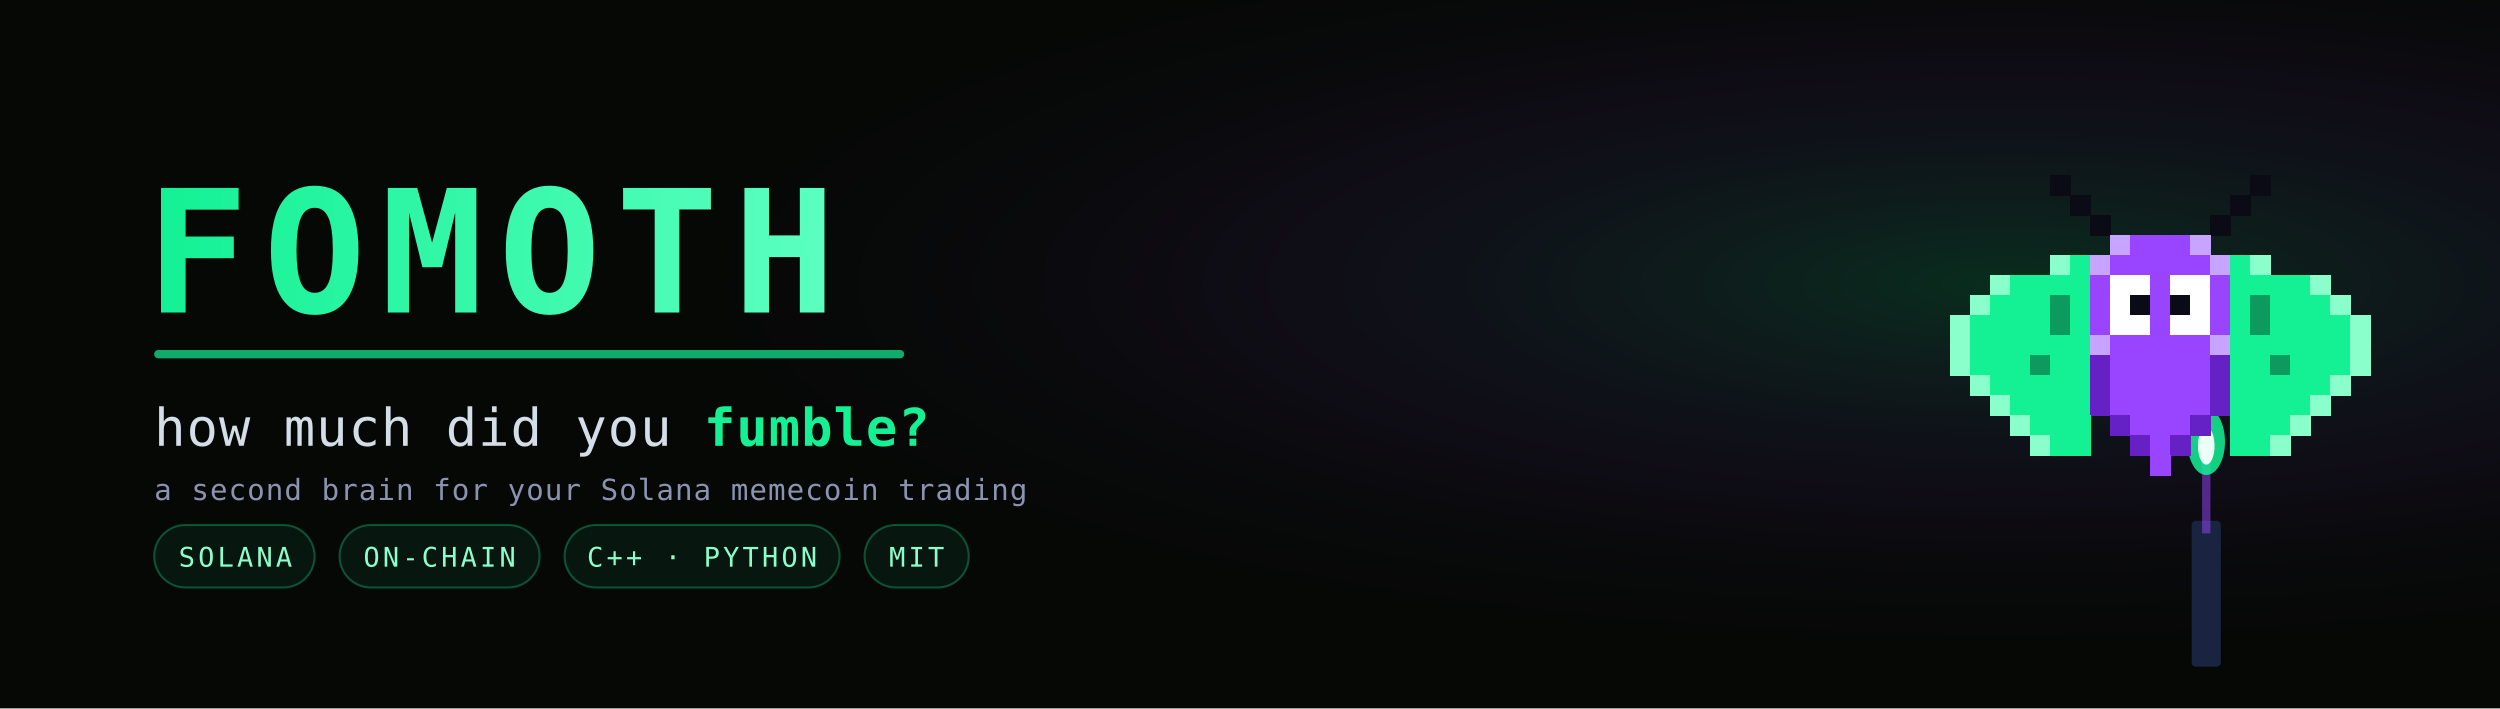
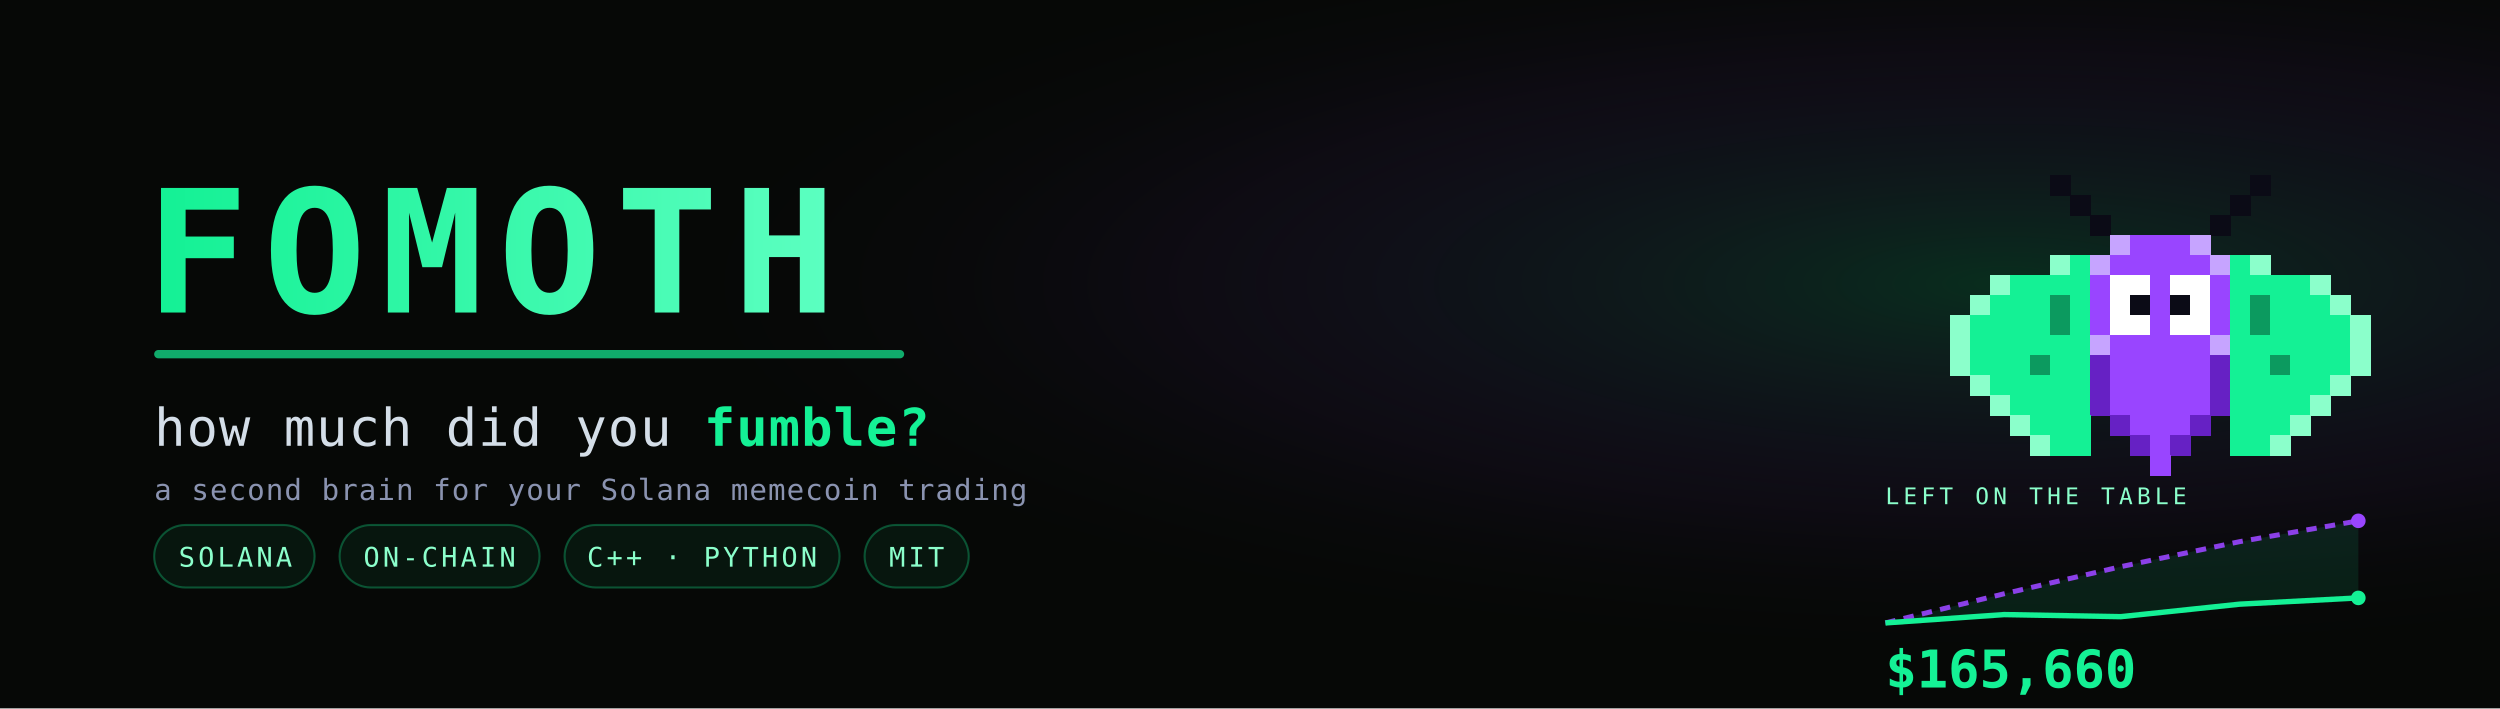
<svg xmlns="http://www.w3.org/2000/svg" viewBox="0 0 1200 340" width="1200" height="340" font-family="ui-monospace,Menlo,Consolas,monospace">
  <defs>
    <radialGradient id="glow" cx="80%" cy="40%" r="55%">
      <stop offset="0%" stop-color="#14F195" stop-opacity="0.16" />
      <stop offset="60%" stop-color="#9945FF" stop-opacity="0.05" />
      <stop offset="100%" stop-color="#060806" stop-opacity="0" />
    </radialGradient>
    <linearGradient id="title" x1="0" y1="0" x2="1" y2="0">
      <stop offset="0%" stop-color="#14F195" />
      <stop offset="100%" stop-color="#5BFFC0" />
    </linearGradient>
  </defs>
  <rect width="1200" height="340" fill="#060806" />
  <rect width="1200" height="340" fill="url(#glow)" />
  <text x="70" y="150" font-size="82" font-weight="800" letter-spacing="7" fill="url(#title)">FOMOTH</text>
  <rect x="74" y="168" width="360" height="4" rx="2" fill="#14F195" opacity="0.7" />
  <text x="74" y="214" font-size="25" letter-spacing="0.5" fill="#D4DEE8">how much did you <tspan fill="#14F195" font-weight="700">fumble?</tspan>
  </text>
  <text x="74" y="240" font-size="14" letter-spacing="0.5" fill="#8A93B0">a second brain for your Solana memecoin trading</text>
  <g>
    <rect x="74" y="252" width="77" height="30" rx="15" fill="rgba(20,241,149,0.06)" stroke="rgba(20,241,149,0.30)" />
    <text x="113" y="272" text-anchor="middle" font-family="ui-monospace,Menlo,Consolas,monospace" font-size="13" letter-spacing="1.5" fill="#8BFFCB">SOLANA</text>
  </g>
  <g>
    <rect x="163" y="252" width="96" height="30" rx="15" fill="rgba(20,241,149,0.06)" stroke="rgba(20,241,149,0.30)" />
    <text x="211" y="272" text-anchor="middle" font-family="ui-monospace,Menlo,Consolas,monospace" font-size="13" letter-spacing="1.5" fill="#8BFFCB">ON-CHAIN</text>
  </g>
  <g>
    <rect x="271" y="252" width="132" height="30" rx="15" fill="rgba(20,241,149,0.06)" stroke="rgba(20,241,149,0.30)" />
    <text x="337" y="272" text-anchor="middle" font-family="ui-monospace,Menlo,Consolas,monospace" font-size="13" letter-spacing="1.5" fill="#8BFFCB">C++ · PYTHON</text>
  </g>
  <g>
    <rect x="415" y="252" width="50" height="30" rx="15" fill="rgba(20,241,149,0.06)" stroke="rgba(20,241,149,0.30)" />
    <text x="440" y="272" text-anchor="middle" font-family="ui-monospace,Menlo,Consolas,monospace" font-size="13" letter-spacing="1.5" fill="#8BFFCB">MIT</text>
  </g>
-   <rect x="1052" y="250" width="14" height="70" rx="2" fill="#182440" />
-   <rect x="1057" y="214" width="4" height="42" fill="#9945FF" opacity="0.5" />
-   <ellipse cx="1059" cy="212" rx="9" ry="16" fill="#14F195" opacity="0.85" />
-   <ellipse cx="1059" cy="214" rx="4" ry="9" fill="#EAFFF5" />
+   <text x="905" y="242" font-size="11" letter-spacing="2" fill="#8BFFCB">LEFT ON THE TABLE</text>
+   <path d="M905,299 L962,285 L1018,272 L1075,260 L1132,250 L1132,287 L1075,290 L1018,296 L962,295 L905,299 Z" fill="#14F195" opacity="0.10" />
+   <polyline points="905,299 962,285 1018,272 1075,260 1132,250" fill="none" stroke="#9945FF" stroke-width="2.4" stroke-dasharray="5 4" opacity="0.9" />
+   <polyline points="905,299 962,295 1018,296 1075,290 1132,287" fill="none" stroke="#14F195" stroke-width="2.6" />
+   <circle cx="1132" cy="250" r="3.5" fill="#9945FF" />
+   <circle cx="1132" cy="287" r="3.5" fill="#14F195" />
+   <text x="905" y="330" font-size="25" font-weight="800" fill="#14F195">$165,660</text>
  <g shape-rendering="crispEdges">
    <rect x="984.0" y="84.0" width="9.9" height="9.9" fill="#0B0B16" />
    <rect x="1080.0" y="84.0" width="9.9" height="9.9" fill="#0B0B16" />
    <rect x="993.6" y="93.6" width="9.9" height="9.9" fill="#0B0B16" />
    <rect x="1070.4" y="93.6" width="9.9" height="9.9" fill="#0B0B16" />
    <rect x="1003.2" y="103.2" width="9.9" height="9.9" fill="#0B0B16" />
    <rect x="1060.8" y="103.2" width="9.9" height="9.9" fill="#0B0B16" />
    <rect x="1012.8" y="112.8" width="9.9" height="9.9" fill="#C6A4FF" />
    <rect x="1022.4" y="112.8" width="9.9" height="9.9" fill="#9945FF" />
    <rect x="1032.0" y="112.8" width="9.9" height="9.9" fill="#9945FF" />
    <rect x="1041.6" y="112.8" width="9.9" height="9.9" fill="#9945FF" />
    <rect x="1051.2" y="112.8" width="9.9" height="9.9" fill="#C6A4FF" />
    <rect x="984.0" y="122.4" width="9.9" height="9.9" fill="#8BFFCB" />
    <rect x="993.6" y="122.4" width="9.9" height="9.9" fill="#14F195" />
    <rect x="1003.2" y="122.4" width="9.9" height="9.9" fill="#C6A4FF" />
    <rect x="1012.8" y="122.4" width="9.9" height="9.9" fill="#9945FF" />
    <rect x="1022.4" y="122.4" width="9.9" height="9.9" fill="#9945FF" />
    <rect x="1032.0" y="122.4" width="9.9" height="9.9" fill="#9945FF" />
    <rect x="1041.6" y="122.4" width="9.9" height="9.9" fill="#9945FF" />
    <rect x="1051.2" y="122.4" width="9.9" height="9.9" fill="#9945FF" />
    <rect x="1060.8" y="122.4" width="9.9" height="9.9" fill="#C6A4FF" />
    <rect x="1070.4" y="122.4" width="9.9" height="9.9" fill="#14F195" />
    <rect x="1080.0" y="122.4" width="9.9" height="9.9" fill="#8BFFCB" />
    <rect x="955.2" y="132.0" width="9.9" height="9.9" fill="#8BFFCB" />
    <rect x="964.8" y="132.0" width="9.9" height="9.9" fill="#14F195" />
    <rect x="974.4" y="132.0" width="9.9" height="9.9" fill="#14F195" />
    <rect x="984.0" y="132.0" width="9.9" height="9.9" fill="#14F195" />
    <rect x="993.6" y="132.0" width="9.9" height="9.9" fill="#14F195" />
    <rect x="1003.2" y="132.0" width="9.9" height="9.9" fill="#9945FF" />
    <rect x="1012.8" y="132.0" width="9.9" height="9.9" fill="#FFFFFF" />
    <rect x="1022.4" y="132.0" width="9.9" height="9.9" fill="#FFFFFF" />
    <rect x="1032.0" y="132.0" width="9.9" height="9.9" fill="#9945FF" />
    <rect x="1041.6" y="132.0" width="9.9" height="9.9" fill="#FFFFFF" />
    <rect x="1051.2" y="132.0" width="9.9" height="9.9" fill="#FFFFFF" />
    <rect x="1060.8" y="132.0" width="9.9" height="9.9" fill="#9945FF" />
    <rect x="1070.4" y="132.0" width="9.9" height="9.9" fill="#14F195" />
    <rect x="1080.0" y="132.0" width="9.9" height="9.9" fill="#14F195" />
    <rect x="1089.6" y="132.0" width="9.9" height="9.9" fill="#14F195" />
    <rect x="1099.2" y="132.0" width="9.9" height="9.9" fill="#14F195" />
    <rect x="1108.8" y="132.0" width="9.9" height="9.9" fill="#8BFFCB" />
    <rect x="945.6" y="141.6" width="9.9" height="9.9" fill="#8BFFCB" />
    <rect x="955.2" y="141.6" width="9.9" height="9.9" fill="#14F195" />
    <rect x="964.8" y="141.6" width="9.9" height="9.9" fill="#14F195" />
    <rect x="974.4" y="141.6" width="9.9" height="9.9" fill="#14F195" />
    <rect x="984.0" y="141.6" width="9.9" height="9.9" fill="#0C9A5F" />
    <rect x="993.6" y="141.6" width="9.9" height="9.9" fill="#14F195" />
    <rect x="1003.2" y="141.6" width="9.9" height="9.9" fill="#9945FF" />
    <rect x="1012.8" y="141.6" width="9.9" height="9.9" fill="#FFFFFF" />
    <rect x="1022.4" y="141.6" width="9.9" height="9.9" fill="#0B0B16" />
    <rect x="1032.0" y="141.6" width="9.9" height="9.9" fill="#9945FF" />
    <rect x="1041.6" y="141.6" width="9.9" height="9.9" fill="#0B0B16" />
    <rect x="1051.2" y="141.6" width="9.9" height="9.9" fill="#FFFFFF" />
    <rect x="1060.8" y="141.6" width="9.9" height="9.9" fill="#9945FF" />
    <rect x="1070.4" y="141.6" width="9.9" height="9.9" fill="#14F195" />
    <rect x="1080.0" y="141.6" width="9.9" height="9.9" fill="#0C9A5F" />
    <rect x="1089.6" y="141.6" width="9.9" height="9.9" fill="#14F195" />
    <rect x="1099.2" y="141.6" width="9.9" height="9.9" fill="#14F195" />
    <rect x="1108.8" y="141.6" width="9.9" height="9.9" fill="#14F195" />
    <rect x="1118.4" y="141.6" width="9.9" height="9.9" fill="#8BFFCB" />
    <rect x="936.0" y="151.2" width="9.9" height="9.9" fill="#8BFFCB" />
    <rect x="945.6" y="151.2" width="9.9" height="9.9" fill="#14F195" />
    <rect x="955.2" y="151.2" width="9.9" height="9.9" fill="#14F195" />
    <rect x="964.8" y="151.2" width="9.9" height="9.9" fill="#14F195" />
    <rect x="974.4" y="151.2" width="9.9" height="9.9" fill="#14F195" />
    <rect x="984.0" y="151.2" width="9.9" height="9.9" fill="#0C9A5F" />
    <rect x="993.6" y="151.2" width="9.9" height="9.9" fill="#14F195" />
    <rect x="1003.2" y="151.2" width="9.9" height="9.9" fill="#9945FF" />
    <rect x="1012.8" y="151.2" width="9.9" height="9.9" fill="#FFFFFF" />
    <rect x="1022.4" y="151.2" width="9.9" height="9.9" fill="#FFFFFF" />
    <rect x="1032.0" y="151.2" width="9.9" height="9.9" fill="#9945FF" />
    <rect x="1041.6" y="151.2" width="9.9" height="9.9" fill="#FFFFFF" />
    <rect x="1051.2" y="151.2" width="9.9" height="9.9" fill="#FFFFFF" />
    <rect x="1060.8" y="151.2" width="9.9" height="9.9" fill="#9945FF" />
    <rect x="1070.4" y="151.2" width="9.9" height="9.9" fill="#14F195" />
    <rect x="1080.0" y="151.2" width="9.9" height="9.9" fill="#0C9A5F" />
    <rect x="1089.6" y="151.2" width="9.9" height="9.9" fill="#14F195" />
    <rect x="1099.2" y="151.2" width="9.9" height="9.9" fill="#14F195" />
    <rect x="1108.8" y="151.2" width="9.9" height="9.9" fill="#14F195" />
    <rect x="1118.4" y="151.2" width="9.9" height="9.9" fill="#14F195" />
    <rect x="1128.0" y="151.2" width="9.9" height="9.9" fill="#8BFFCB" />
    <rect x="936.0" y="160.8" width="9.9" height="9.9" fill="#8BFFCB" />
    <rect x="945.6" y="160.8" width="9.9" height="9.9" fill="#14F195" />
    <rect x="955.2" y="160.8" width="9.9" height="9.9" fill="#14F195" />
    <rect x="964.8" y="160.8" width="9.9" height="9.9" fill="#14F195" />
    <rect x="974.4" y="160.8" width="9.9" height="9.9" fill="#14F195" />
    <rect x="984.0" y="160.8" width="9.9" height="9.9" fill="#14F195" />
    <rect x="993.6" y="160.8" width="9.9" height="9.9" fill="#14F195" />
    <rect x="1003.2" y="160.8" width="9.9" height="9.9" fill="#C6A4FF" />
    <rect x="1012.8" y="160.8" width="9.9" height="9.9" fill="#9945FF" />
    <rect x="1022.4" y="160.8" width="9.9" height="9.9" fill="#9945FF" />
    <rect x="1032.0" y="160.8" width="9.9" height="9.9" fill="#9945FF" />
    <rect x="1041.6" y="160.8" width="9.9" height="9.9" fill="#9945FF" />
    <rect x="1051.2" y="160.8" width="9.9" height="9.9" fill="#9945FF" />
    <rect x="1060.8" y="160.8" width="9.9" height="9.9" fill="#C6A4FF" />
    <rect x="1070.4" y="160.8" width="9.9" height="9.9" fill="#14F195" />
    <rect x="1080.0" y="160.8" width="9.9" height="9.9" fill="#14F195" />
    <rect x="1089.6" y="160.8" width="9.9" height="9.9" fill="#14F195" />
    <rect x="1099.2" y="160.8" width="9.9" height="9.9" fill="#14F195" />
    <rect x="1108.8" y="160.8" width="9.9" height="9.9" fill="#14F195" />
    <rect x="1118.4" y="160.8" width="9.9" height="9.9" fill="#14F195" />
    <rect x="1128.0" y="160.8" width="9.9" height="9.9" fill="#8BFFCB" />
    <rect x="936.0" y="170.4" width="9.9" height="9.9" fill="#8BFFCB" />
    <rect x="945.6" y="170.4" width="9.9" height="9.9" fill="#14F195" />
    <rect x="955.2" y="170.4" width="9.9" height="9.9" fill="#14F195" />
    <rect x="964.8" y="170.4" width="9.9" height="9.9" fill="#14F195" />
    <rect x="974.4" y="170.4" width="9.9" height="9.9" fill="#0C9A5F" />
    <rect x="984.0" y="170.4" width="9.9" height="9.9" fill="#14F195" />
    <rect x="993.6" y="170.4" width="9.9" height="9.9" fill="#14F195" />
    <rect x="1003.2" y="170.4" width="9.9" height="9.9" fill="#6621C4" />
    <rect x="1012.8" y="170.4" width="9.9" height="9.9" fill="#9945FF" />
    <rect x="1022.4" y="170.4" width="9.9" height="9.9" fill="#9945FF" />
    <rect x="1032.0" y="170.4" width="9.9" height="9.9" fill="#9945FF" />
    <rect x="1041.6" y="170.4" width="9.9" height="9.9" fill="#9945FF" />
    <rect x="1051.2" y="170.4" width="9.9" height="9.9" fill="#9945FF" />
    <rect x="1060.8" y="170.4" width="9.9" height="9.9" fill="#6621C4" />
    <rect x="1070.4" y="170.4" width="9.9" height="9.9" fill="#14F195" />
    <rect x="1080.0" y="170.4" width="9.9" height="9.9" fill="#14F195" />
    <rect x="1089.6" y="170.4" width="9.9" height="9.9" fill="#0C9A5F" />
    <rect x="1099.2" y="170.4" width="9.9" height="9.9" fill="#14F195" />
    <rect x="1108.8" y="170.4" width="9.9" height="9.9" fill="#14F195" />
    <rect x="1118.4" y="170.4" width="9.9" height="9.9" fill="#14F195" />
    <rect x="1128.0" y="170.4" width="9.9" height="9.9" fill="#8BFFCB" />
    <rect x="945.6" y="180.0" width="9.9" height="9.9" fill="#8BFFCB" />
    <rect x="955.2" y="180.0" width="9.9" height="9.9" fill="#14F195" />
    <rect x="964.8" y="180.0" width="9.9" height="9.9" fill="#14F195" />
    <rect x="974.4" y="180.0" width="9.9" height="9.9" fill="#14F195" />
    <rect x="984.0" y="180.0" width="9.9" height="9.9" fill="#14F195" />
    <rect x="993.6" y="180.0" width="9.9" height="9.9" fill="#14F195" />
    <rect x="1003.2" y="180.0" width="9.9" height="9.9" fill="#6621C4" />
    <rect x="1012.8" y="180.0" width="9.9" height="9.9" fill="#9945FF" />
    <rect x="1022.4" y="180.0" width="9.9" height="9.9" fill="#9945FF" />
    <rect x="1032.0" y="180.0" width="9.9" height="9.9" fill="#9945FF" />
    <rect x="1041.6" y="180.0" width="9.9" height="9.9" fill="#9945FF" />
    <rect x="1051.2" y="180.0" width="9.9" height="9.9" fill="#9945FF" />
    <rect x="1060.8" y="180.0" width="9.9" height="9.9" fill="#6621C4" />
    <rect x="1070.4" y="180.0" width="9.9" height="9.9" fill="#14F195" />
    <rect x="1080.0" y="180.0" width="9.9" height="9.9" fill="#14F195" />
    <rect x="1089.6" y="180.0" width="9.9" height="9.9" fill="#14F195" />
    <rect x="1099.2" y="180.0" width="9.9" height="9.9" fill="#14F195" />
    <rect x="1108.8" y="180.0" width="9.9" height="9.9" fill="#14F195" />
    <rect x="1118.4" y="180.0" width="9.9" height="9.9" fill="#8BFFCB" />
    <rect x="955.2" y="189.6" width="9.9" height="9.9" fill="#8BFFCB" />
    <rect x="964.8" y="189.6" width="9.9" height="9.9" fill="#14F195" />
    <rect x="974.4" y="189.6" width="9.9" height="9.9" fill="#14F195" />
    <rect x="984.0" y="189.6" width="9.9" height="9.9" fill="#14F195" />
    <rect x="993.6" y="189.6" width="9.9" height="9.9" fill="#14F195" />
    <rect x="1003.2" y="189.6" width="9.9" height="9.9" fill="#6621C4" />
    <rect x="1012.8" y="189.6" width="9.9" height="9.9" fill="#9945FF" />
    <rect x="1022.4" y="189.6" width="9.9" height="9.9" fill="#9945FF" />
    <rect x="1032.0" y="189.6" width="9.9" height="9.9" fill="#9945FF" />
    <rect x="1041.6" y="189.6" width="9.9" height="9.9" fill="#9945FF" />
    <rect x="1051.2" y="189.6" width="9.9" height="9.9" fill="#9945FF" />
    <rect x="1060.8" y="189.6" width="9.9" height="9.9" fill="#6621C4" />
    <rect x="1070.4" y="189.6" width="9.9" height="9.9" fill="#14F195" />
    <rect x="1080.0" y="189.6" width="9.9" height="9.9" fill="#14F195" />
    <rect x="1089.6" y="189.6" width="9.9" height="9.9" fill="#14F195" />
    <rect x="1099.2" y="189.6" width="9.9" height="9.9" fill="#14F195" />
    <rect x="1108.8" y="189.6" width="9.9" height="9.9" fill="#8BFFCB" />
    <rect x="964.8" y="199.2" width="9.9" height="9.9" fill="#8BFFCB" />
    <rect x="974.4" y="199.2" width="9.9" height="9.9" fill="#14F195" />
    <rect x="984.0" y="199.2" width="9.9" height="9.9" fill="#14F195" />
    <rect x="993.6" y="199.2" width="9.9" height="9.9" fill="#14F195" />
    <rect x="1012.8" y="199.2" width="9.9" height="9.9" fill="#6621C4" />
    <rect x="1022.4" y="199.2" width="9.9" height="9.9" fill="#9945FF" />
    <rect x="1032.0" y="199.2" width="9.9" height="9.9" fill="#9945FF" />
    <rect x="1041.6" y="199.2" width="9.9" height="9.9" fill="#9945FF" />
    <rect x="1051.2" y="199.2" width="9.9" height="9.9" fill="#6621C4" />
    <rect x="1070.4" y="199.2" width="9.9" height="9.9" fill="#14F195" />
    <rect x="1080.0" y="199.2" width="9.9" height="9.9" fill="#14F195" />
    <rect x="1089.6" y="199.2" width="9.9" height="9.9" fill="#14F195" />
    <rect x="1099.2" y="199.2" width="9.9" height="9.9" fill="#8BFFCB" />
    <rect x="974.4" y="208.8" width="9.9" height="9.9" fill="#8BFFCB" />
    <rect x="984.0" y="208.8" width="9.9" height="9.9" fill="#14F195" />
    <rect x="993.6" y="208.8" width="9.9" height="9.9" fill="#14F195" />
    <rect x="1022.4" y="208.8" width="9.9" height="9.9" fill="#6621C4" />
    <rect x="1032.0" y="208.8" width="9.9" height="9.9" fill="#9945FF" />
    <rect x="1041.6" y="208.8" width="9.9" height="9.9" fill="#6621C4" />
    <rect x="1070.4" y="208.8" width="9.9" height="9.9" fill="#14F195" />
    <rect x="1080.0" y="208.8" width="9.9" height="9.9" fill="#14F195" />
    <rect x="1089.6" y="208.8" width="9.9" height="9.9" fill="#8BFFCB" />
    <rect x="1032.0" y="218.4" width="9.9" height="9.9" fill="#9945FF" />
  </g>
</svg>
